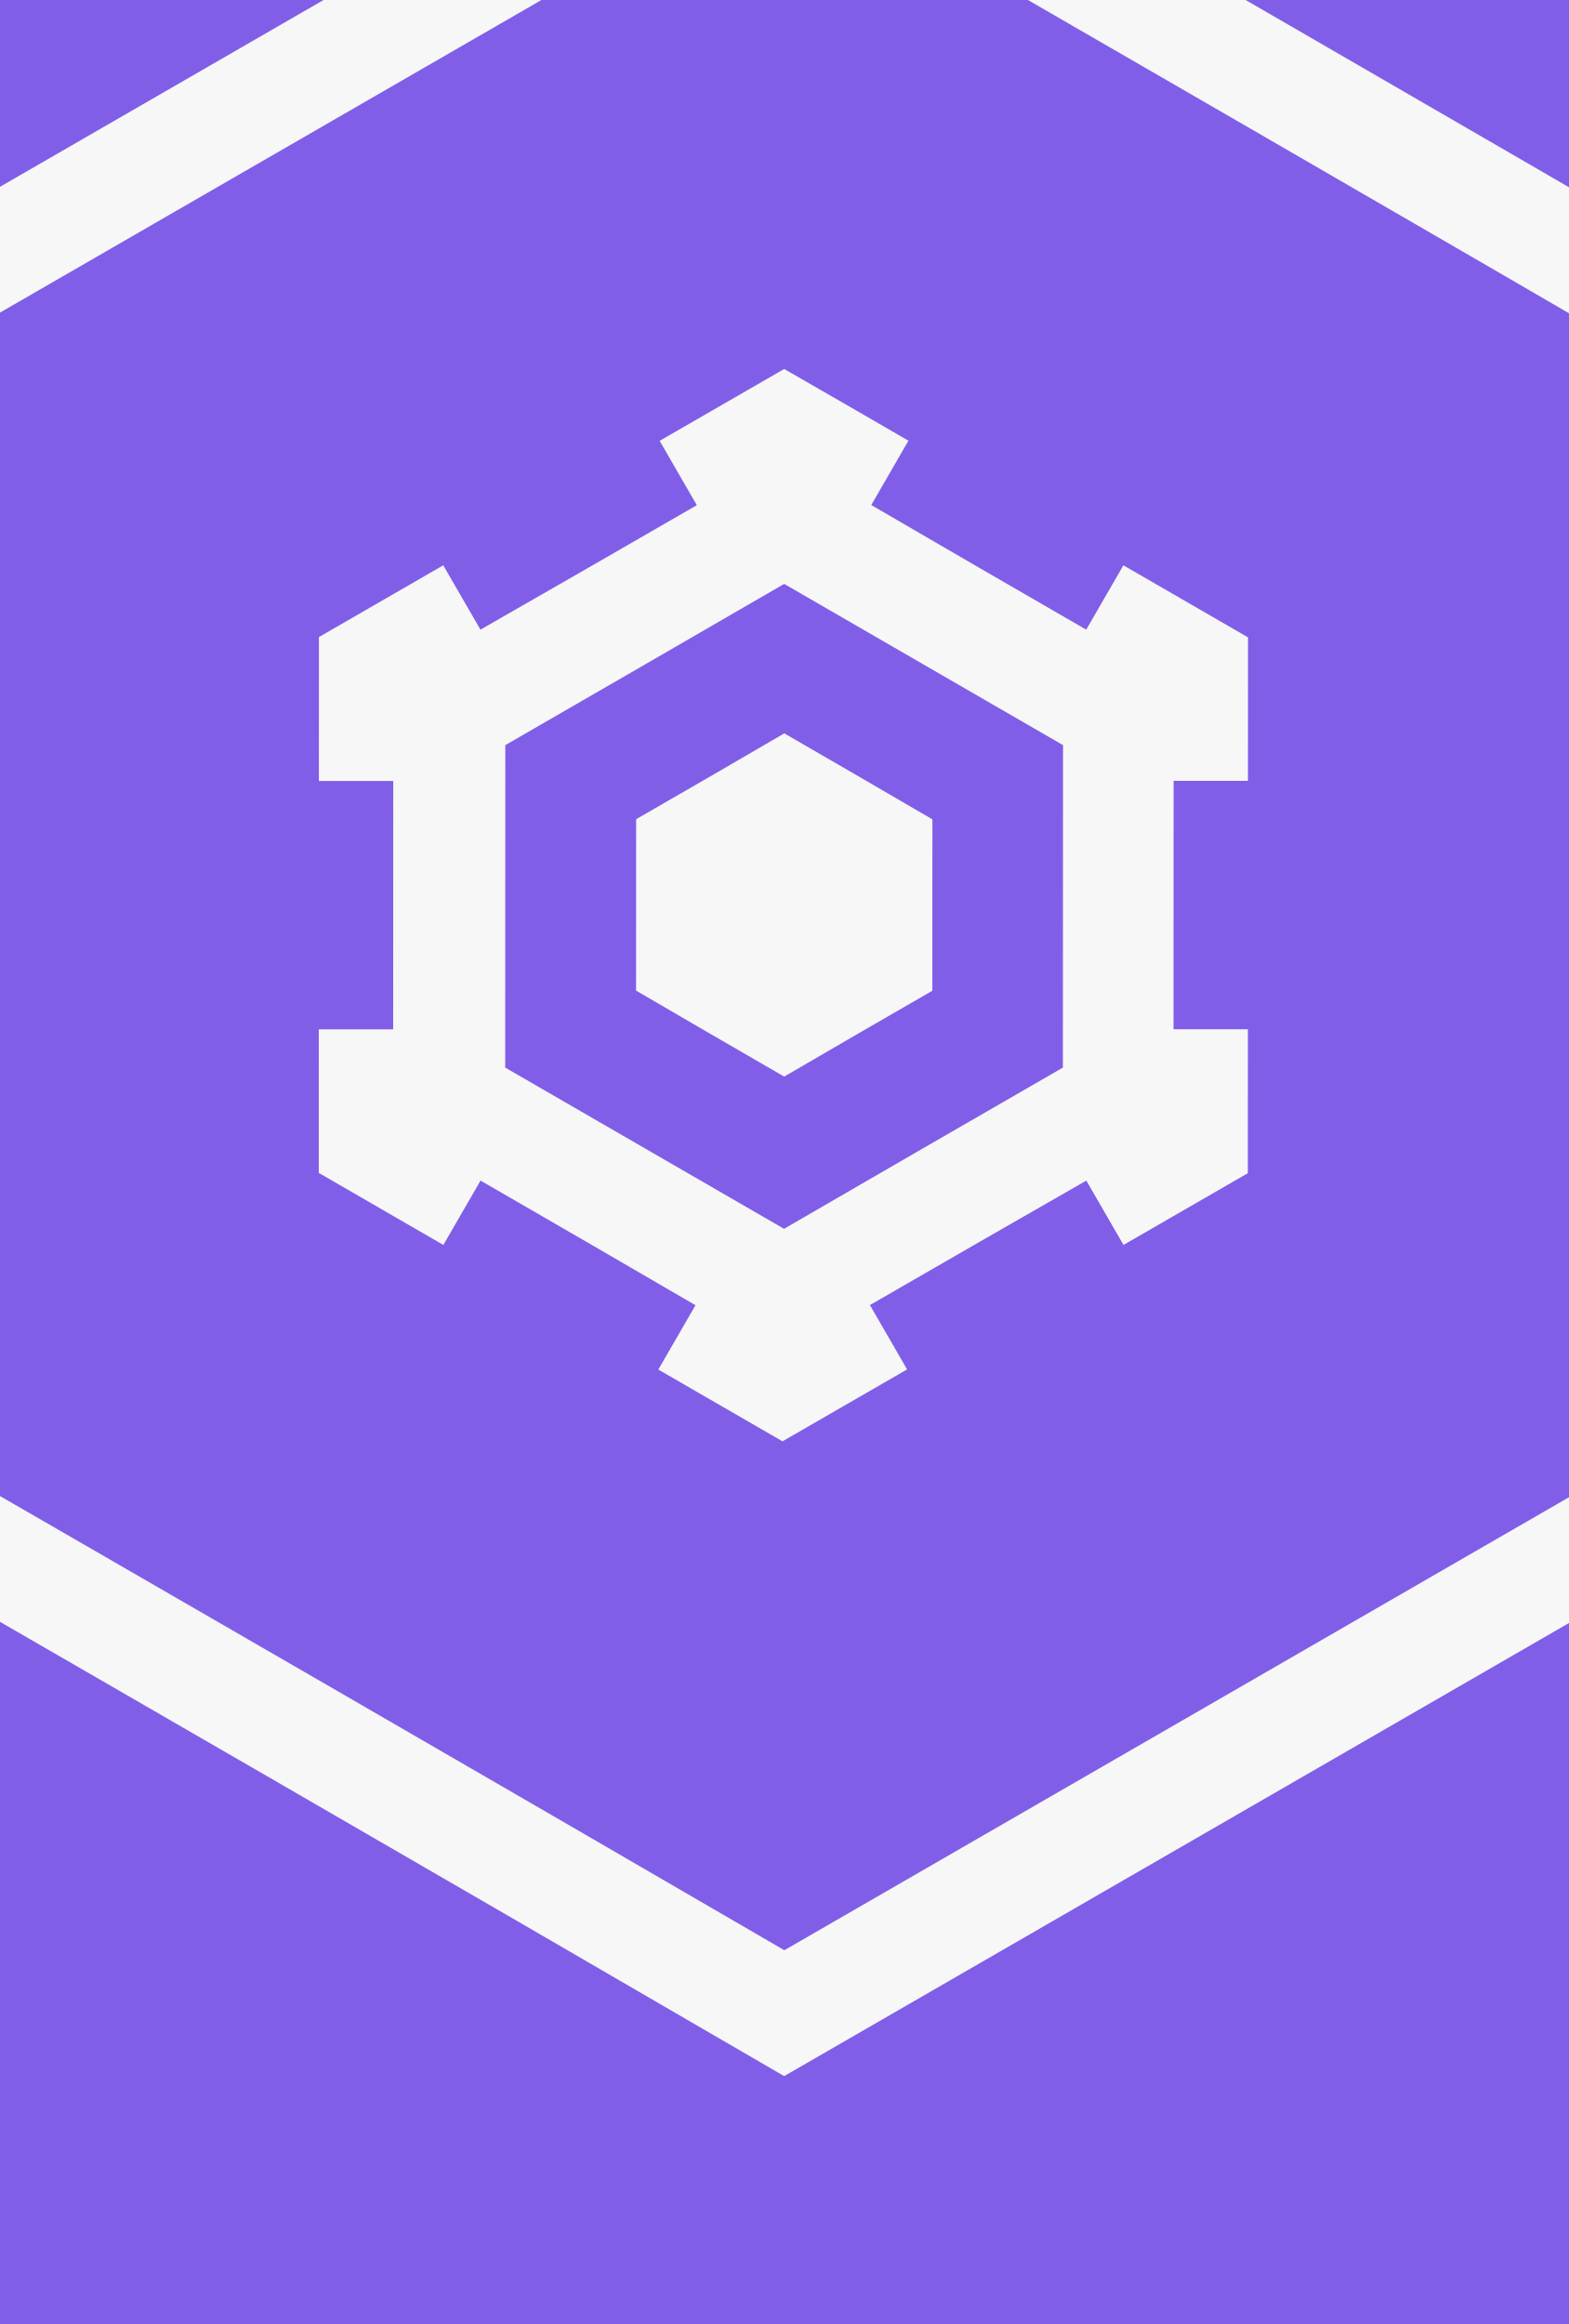
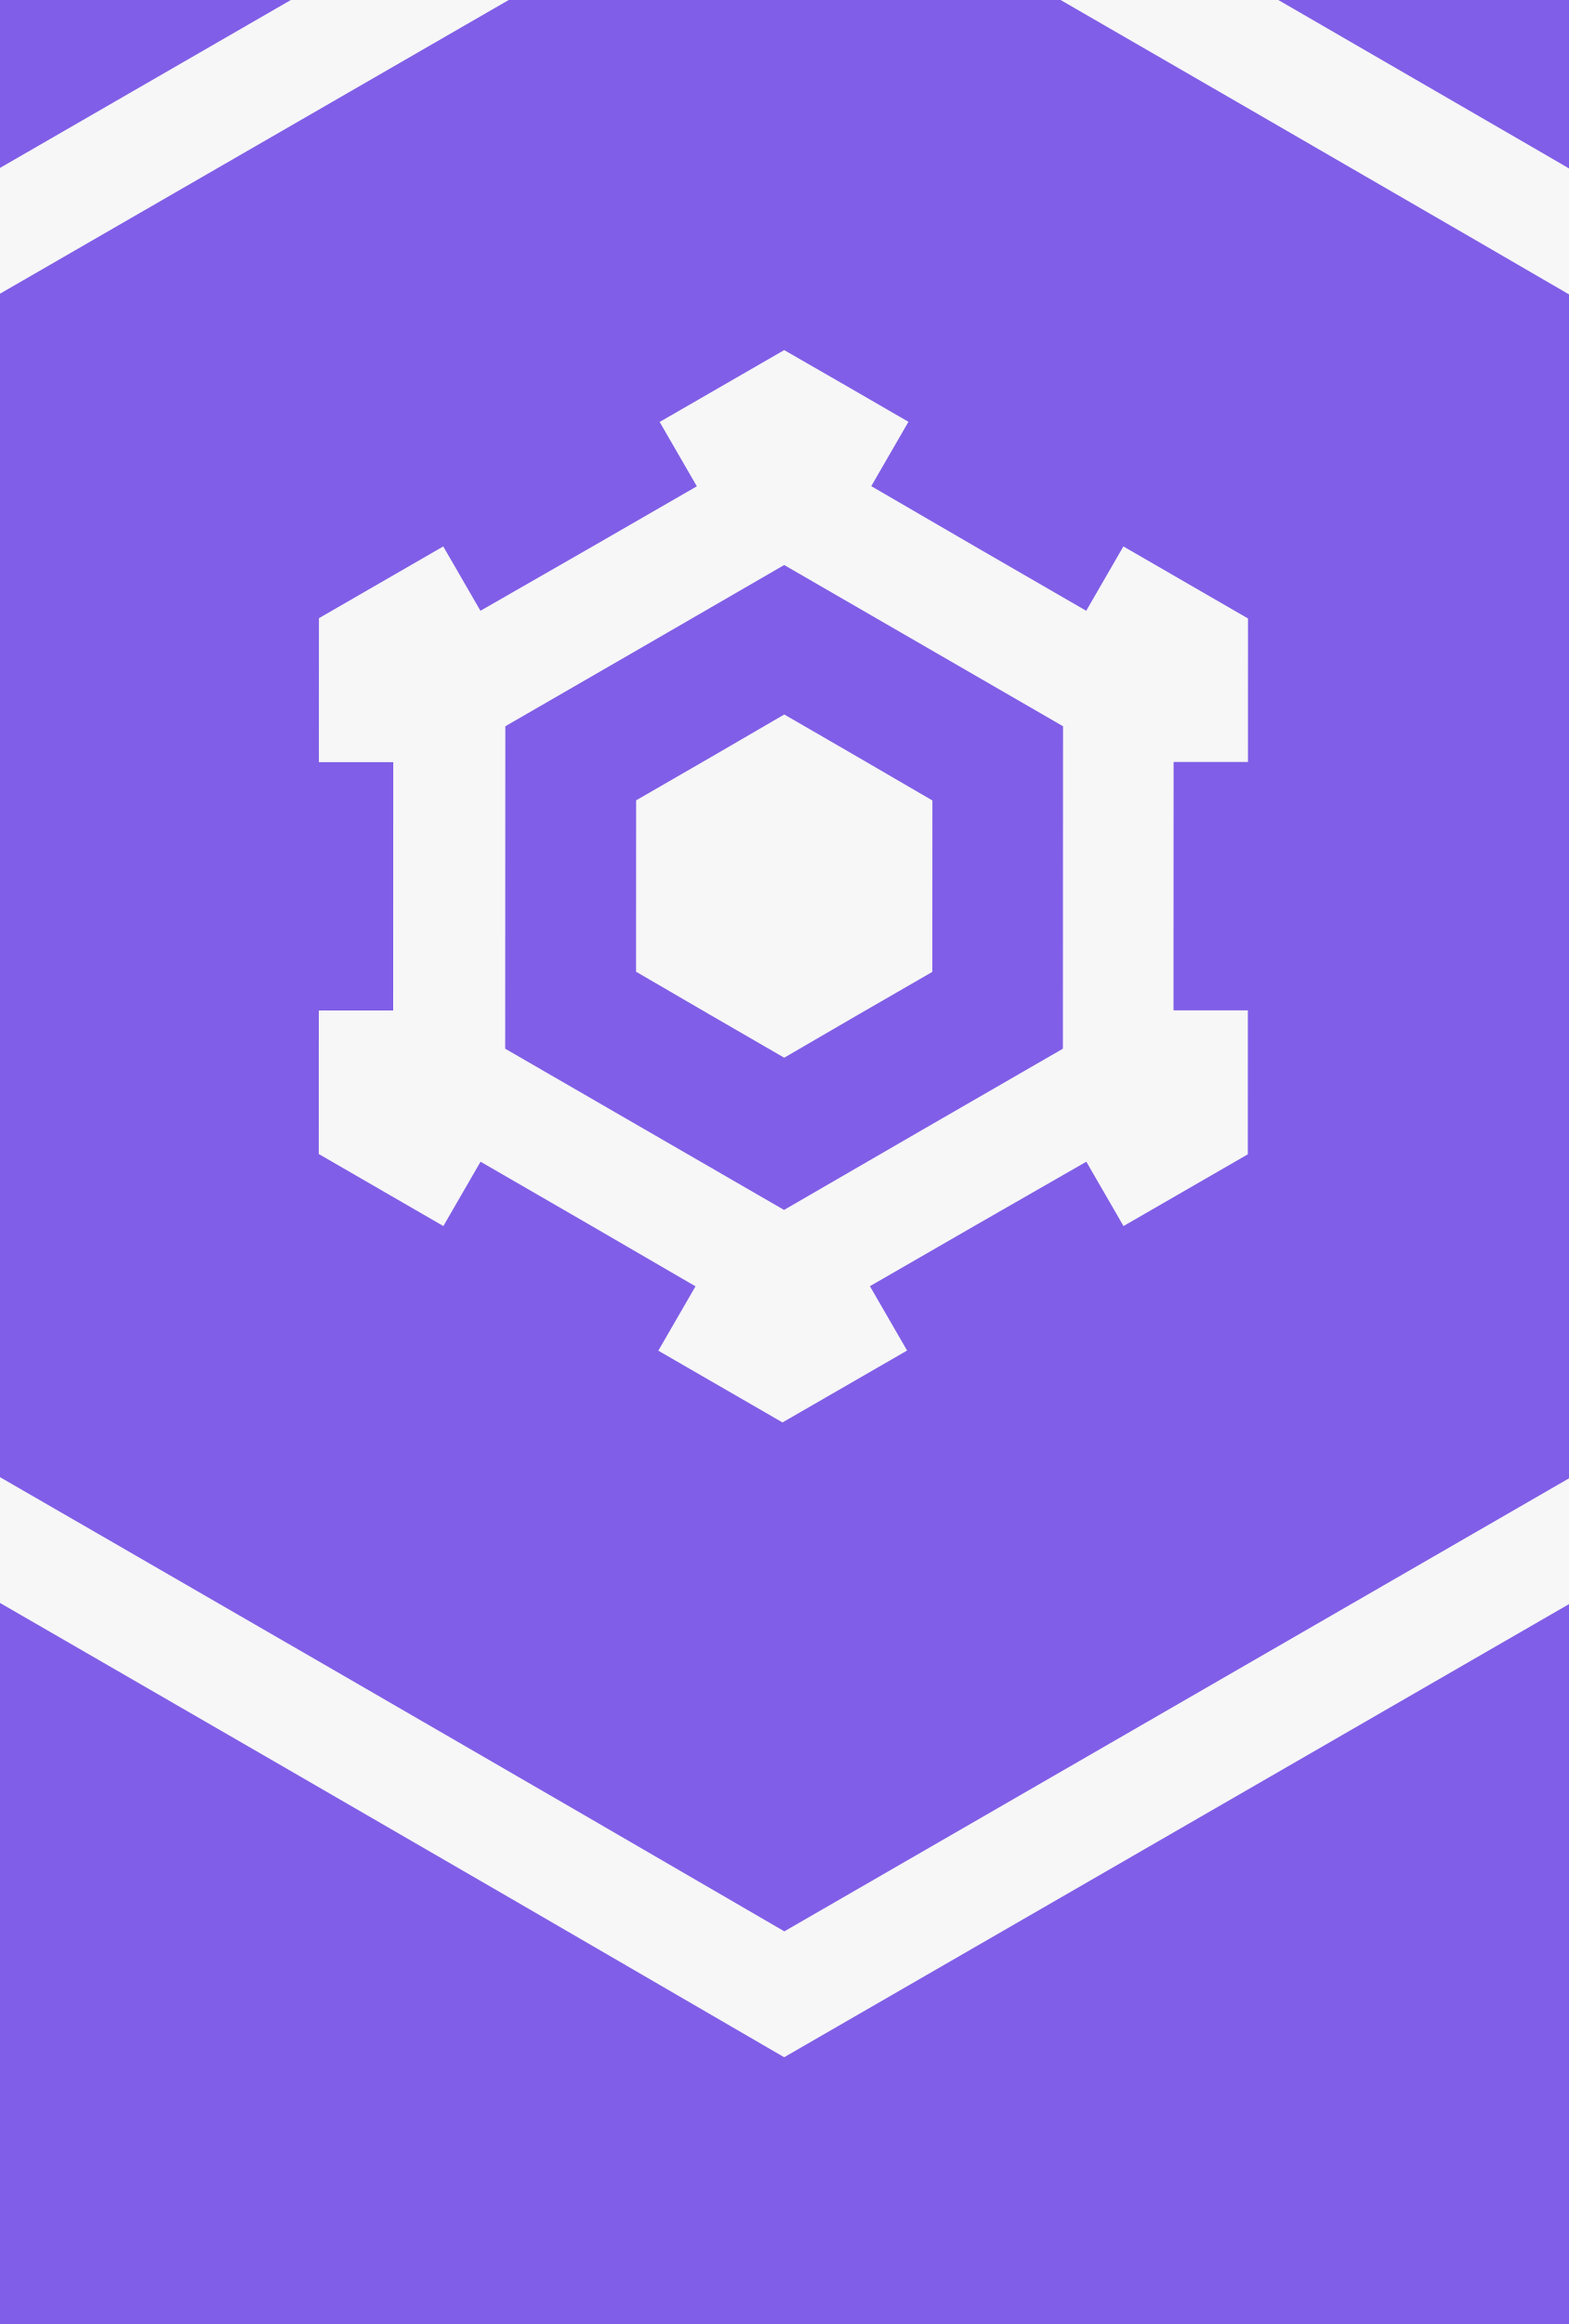
- <svg xmlns="http://www.w3.org/2000/svg" viewBox="0 337 1080 1600" height="100%" width="100%" version="1.1">
+ <svg xmlns="http://www.w3.org/2000/svg" viewBox="0 350 1080 1600" height="100%" width="100%" version="1.1">
  <defs />
  <g transform="translate(0,867.6378)">
    <path fill="#805ee7" d="m1230-1140v2460h-1380v-2460h1380z" />
  </g>
  <g transform="translate(0,840)">
    <path d="M1200,502c-220,127-440,254-660,381-220-128-440-255-660-382,0.103-254,0.206-508,0.308-763,220-127,440-254,660-381,220,127,440,254,660,382-0.103,254-0.206,508-0.308,762z" stroke="#f7f7f7" stroke-linecap="butt" stroke-miterlimit="4" stroke-width="75" fill="none" />
  </g>
  <path d="m540,591c-28.6,16.5-57.2,33-85.8,49.5,8.52,14.8,17,29.5,25.6,44.3-49.5,28.6-99,57.1-149,85.7-8.53-14.8-17.1-29.5-25.6-44.3-28.5,16.5-57.1,32.9-85.6,49.4-0.01,33-0.021,66.1-0.031,99.1h51.2c-0.021,57.2-0.042,114-0.062,171h-51.2c-0.01,32.9-0.021,65.9-0.031,98.8,28.6,16.5,57.2,33.1,85.8,49.6,8.53-14.8,17.1-29.5,25.6-44.3,49.5,28.6,99,57.2,148,85.8-8.52,14.8-17,29.5-25.6,44.3,28.5,16.5,57,33,85.5,49.4,28.6-16.5,57.2-33,85.8-49.5-8.52-14.8-17-29.5-25.6-44.3,49.5-28.6,99-57.1,149-85.7,8.53,14.8,17.1,29.5,25.6,44.3,28.5-16.5,57.1-32.9,85.6-49.4,0.01-33,0.021-66.1,0.031-99.1h-51.2c0.021-57.2,0.042-114,0.062-171h51.2c0.01-32.9,0.021-65.9,0.031-98.8-28.6-16.5-57.2-33-85.8-49.6-8.53,14.8-17.1,29.5-25.6,44.3-49.5-28.6-99-57.2-148-85.8,8.53-14.8,17.1-29.5,25.6-44.3-28.5-16.5-57-33-85.6-49.4zm-0.062,148c64,37,128,74,192,111-0.031,74-0.062,148-0.094,222-64.1,36.9-128,73.9-192,111-64-37-128-74-192-111,0.031-74,0.062-148,0.094-222,64.1-37,128-73.9,192-111z" fill="#f7f7f7" />
  <path fill="#f7f7f7" d="m438,901c34.2-19.7,68.3-39.4,102-59.1,34.1,19.7,68.3,39.5,102,59.2-0.016,39.4-0.032,78.9-0.048,118-34.2,19.7-68.3,39.4-102,59.1-34.1-19.7-68.3-39.5-102-59.2,0.016-39.4,0.032-78.9,0.048-118z" />
</svg>
